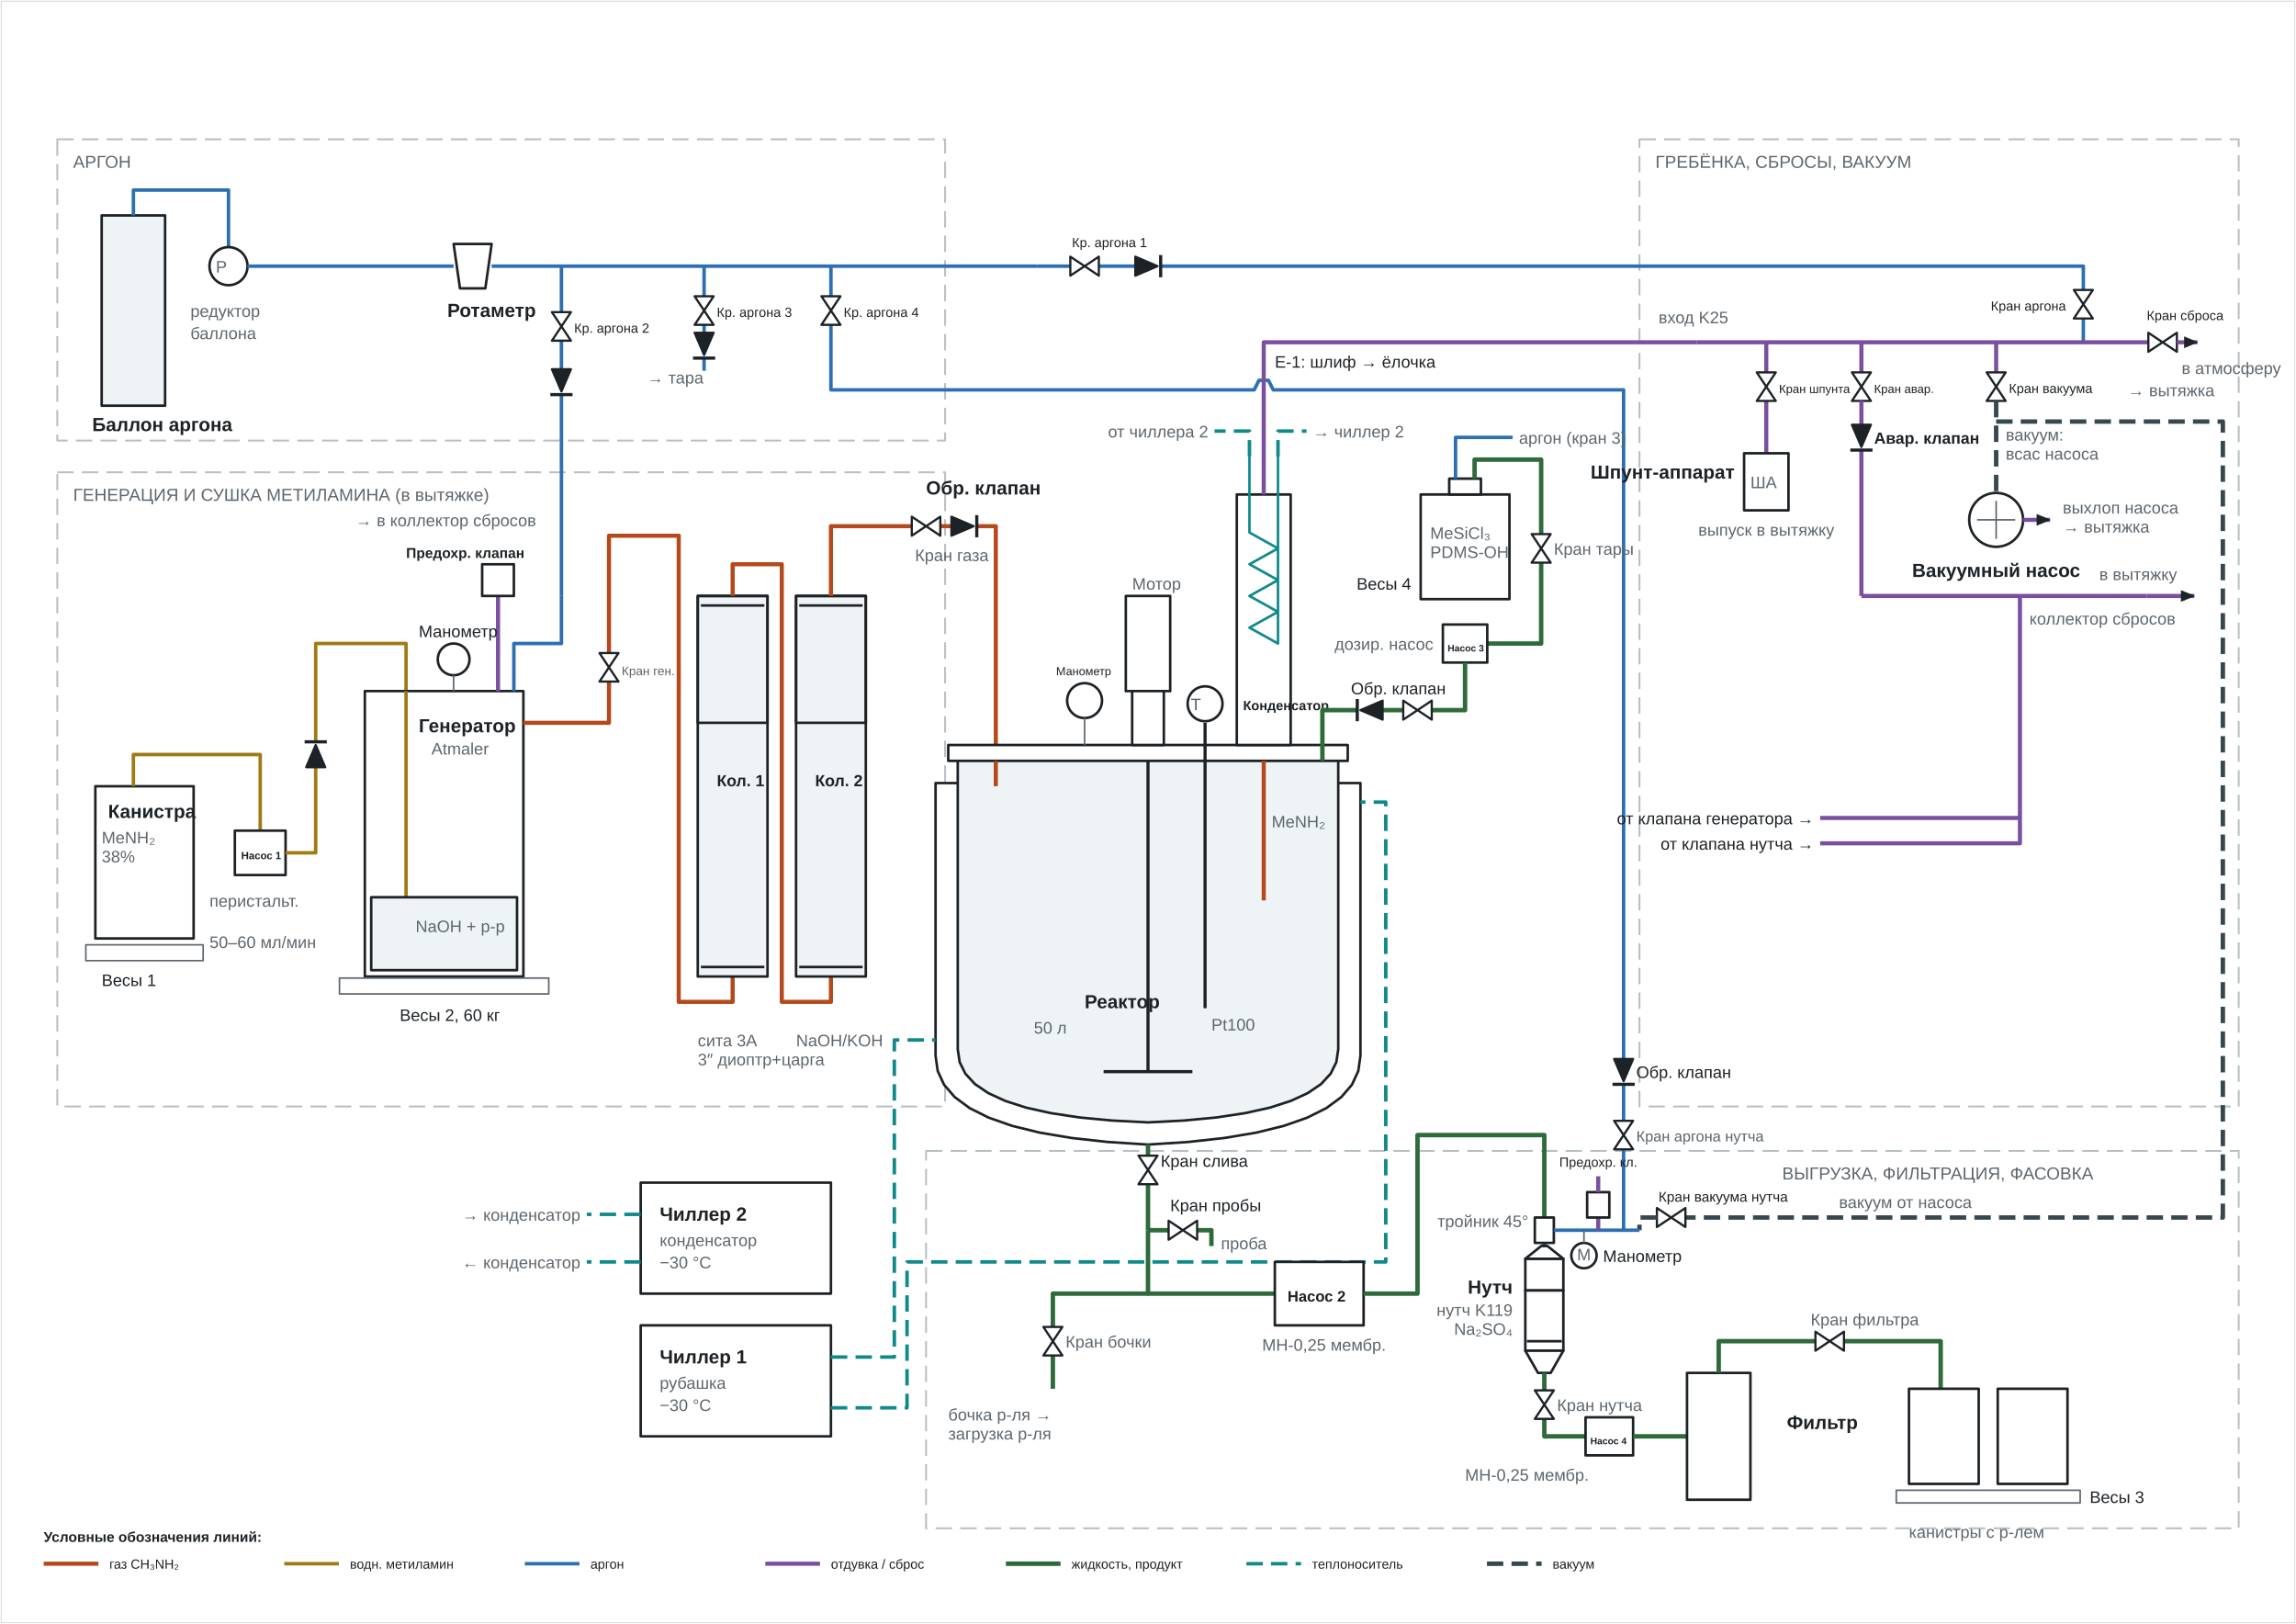
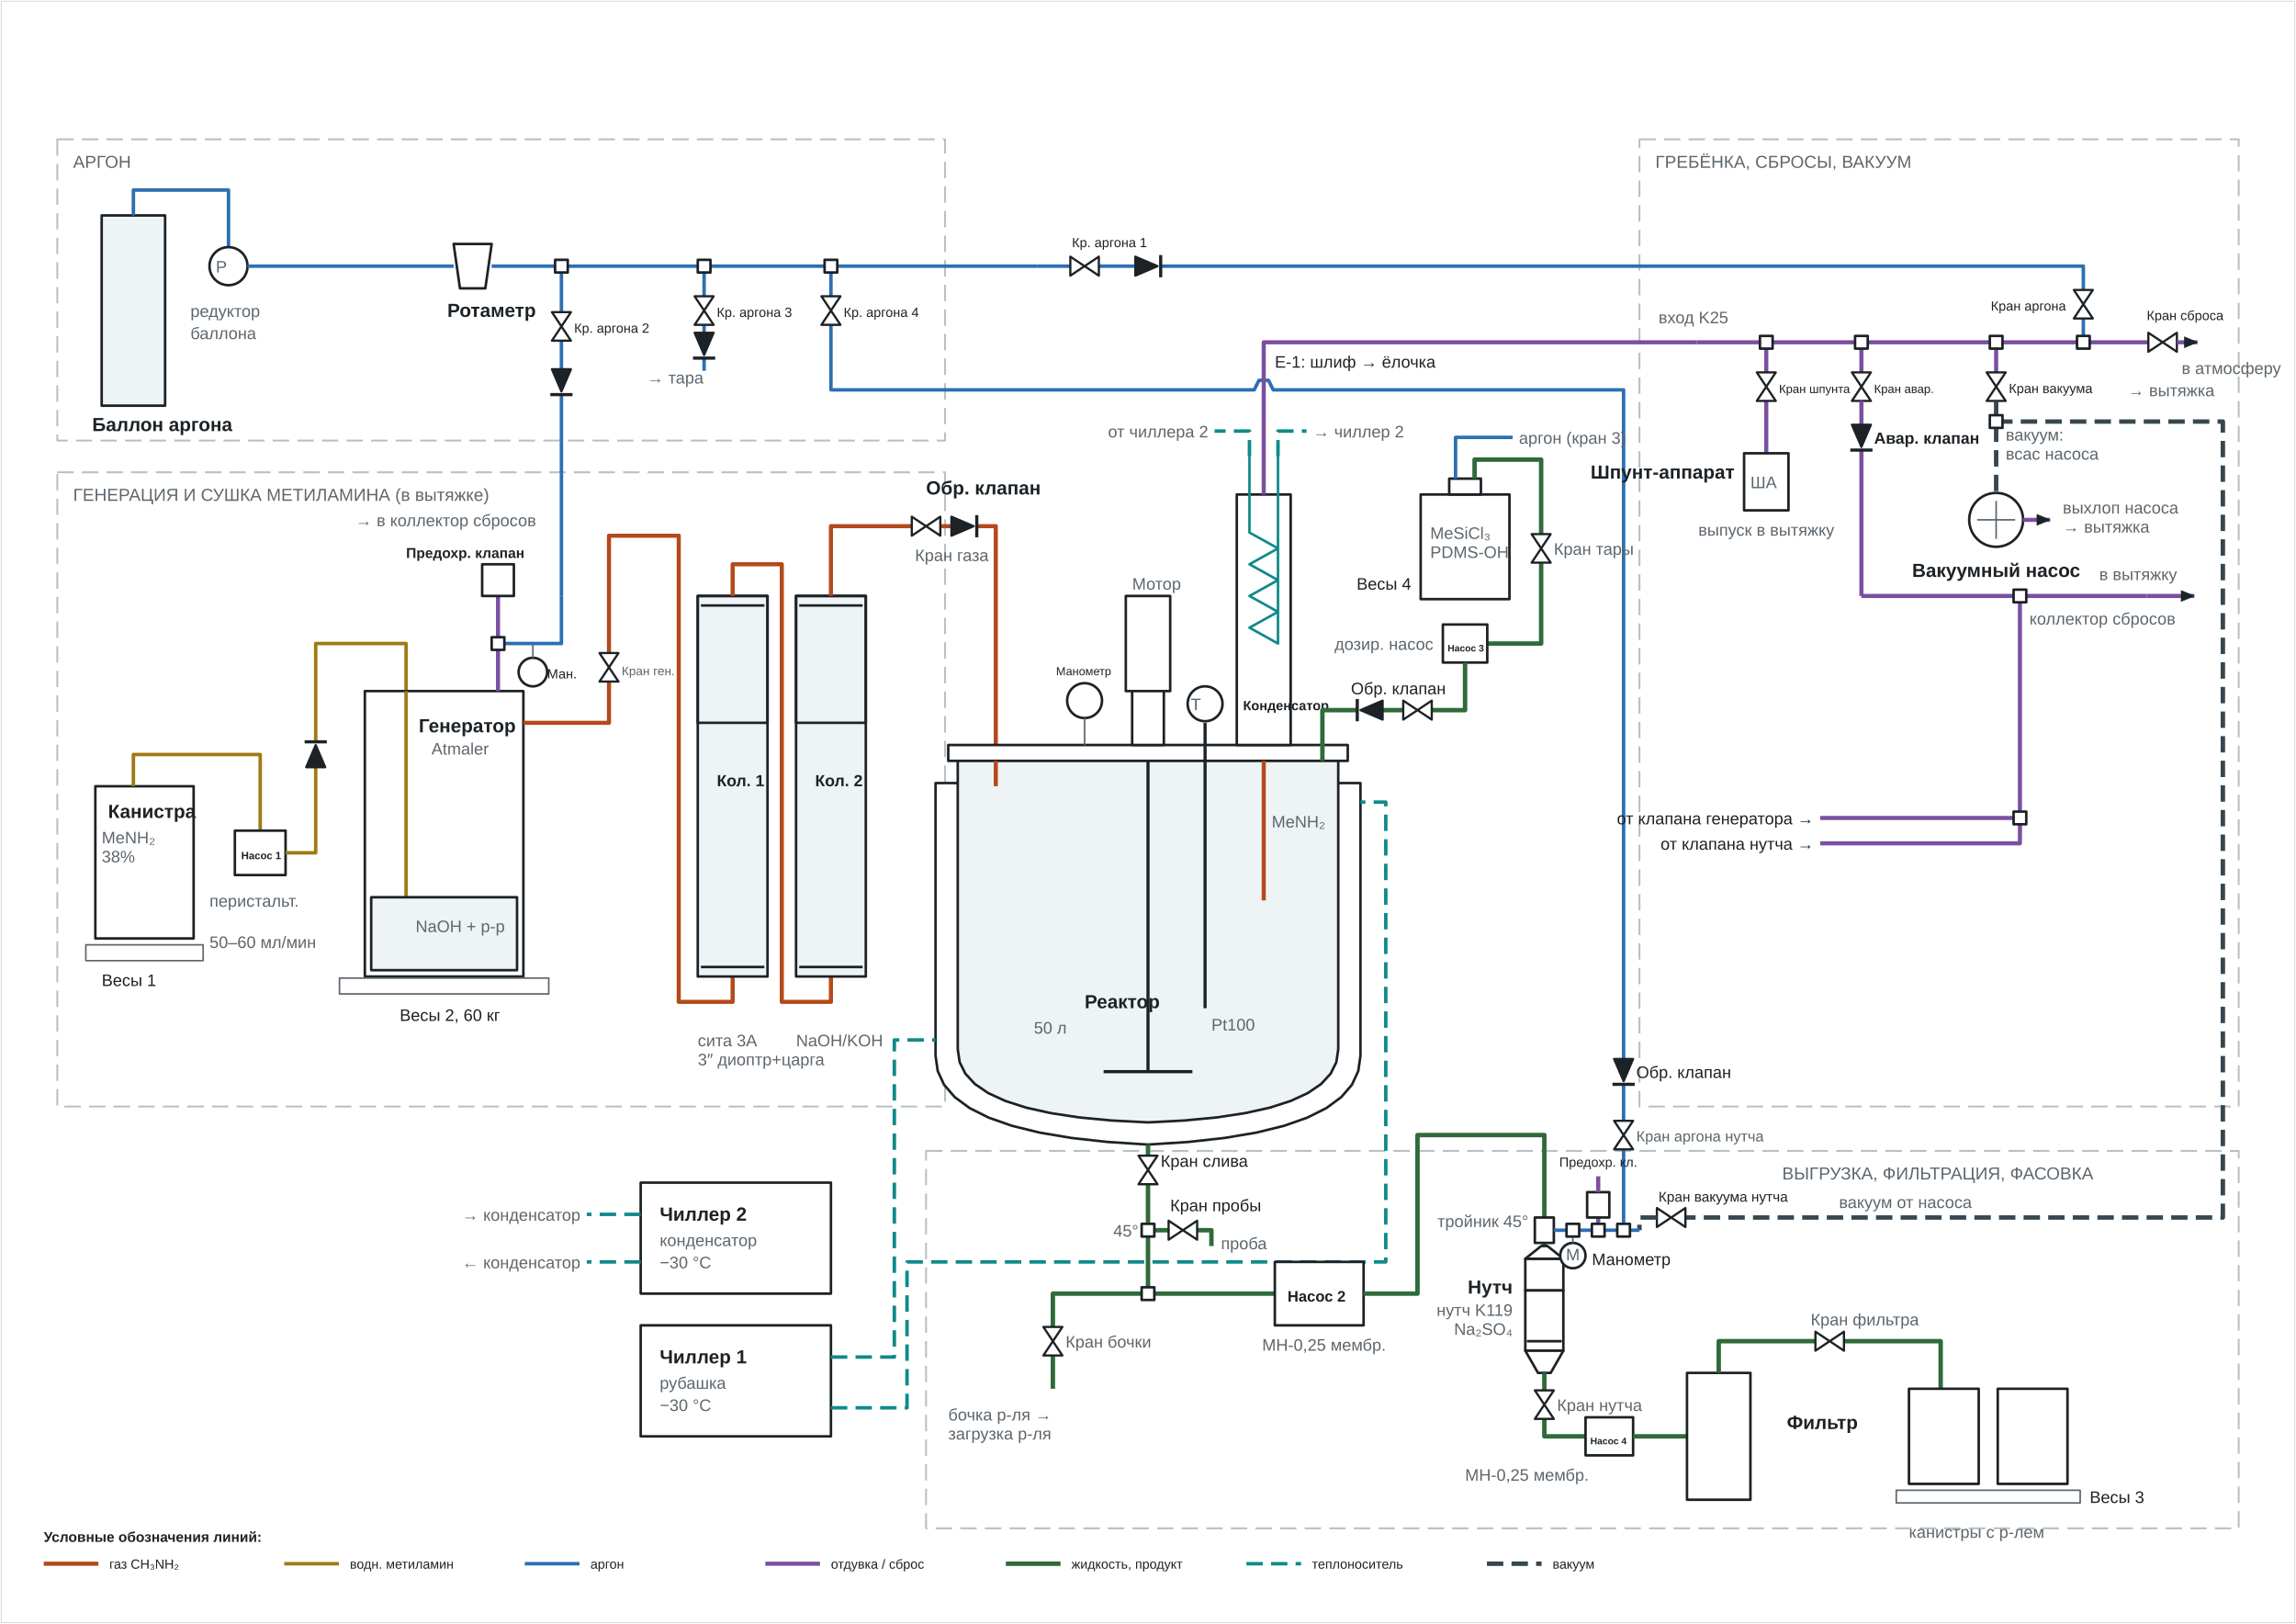
<svg xmlns="http://www.w3.org/2000/svg" viewBox="0 0 420.0 297.0" width="420.0mm" height="297.0mm" font-family="Arial, 'Liberation Sans', sans-serif">
  <rect width="100%" height="100%" fill="#fff" />
  <path d="M0.20,0.20 L419.80,0.20 L419.80,296.80 L0.20,296.80 Z" fill="none" stroke="#bbbbbb" stroke-width="0.1" stroke-linejoin="round" />
  <path d="M10.48,25.48 L172.88,25.48 L172.88,80.58 L10.48,80.58 Z" fill="none" stroke="#b9c0c3" stroke-width="0.348" stroke-dasharray="3 1.5" stroke-linejoin="round" />
  <text x="13.38" y="30.70" font-size="3.19" text-anchor="start" fill="#5d666d">АРГОН</text>
  <path d="M10.48,86.38 L172.88,86.38 L172.88,202.38 L10.48,202.38 Z" fill="none" stroke="#b9c0c3" stroke-width="0.348" stroke-dasharray="3 1.5" stroke-linejoin="round" />
  <text x="13.38" y="91.60" font-size="3.19" text-anchor="start" fill="#5d666d">ГЕНЕРАЦИЯ И СУШКА МЕТИЛАМИНА (в вытяжке)</text>
  <path d="M299.90,25.48 L409.52,25.48 L409.52,202.38 L299.90,202.38 Z" fill="none" stroke="#b9c0c3" stroke-width="0.348" stroke-dasharray="3 1.5" stroke-linejoin="round" />
  <text x="302.80" y="30.70" font-size="3.19" text-anchor="start" fill="#5d666d">ГРЕБЁНКА, СБРОСЫ, ВАКУУМ</text>
  <path d="M169.40,210.50 L409.52,210.50 L409.52,279.52 L169.40,279.52 Z" fill="none" stroke="#b9c0c3" stroke-width="0.348" stroke-dasharray="3 1.5" stroke-linejoin="round" />
  <text x="326.00" y="215.72" font-size="3.19" text-anchor="start" fill="#5d666d">ВЫГРУЗКА, ФИЛЬТРАЦИЯ, ФАСОВКА</text>
  <path d="M18.60,39.40 L30.20,39.40 L30.20,74.20 L18.60,74.20 Z" fill="#eef3f5" stroke="#1d2226" stroke-width="0.464" stroke-linejoin="round" />
  <text x="16.86" y="78.84" font-size="3.48" text-anchor="start" fill="#1d2226" font-weight="bold">Баллон аргона</text>
  <path d="M24.40,39.40 L24.40,34.76 L41.80,34.76 L41.80,45.20" fill="none" stroke="#2d6fb3" stroke-width="0.638" stroke-linejoin="round" />
  <circle cx="41.80" cy="48.68" r="3.48" fill="#ffffff" stroke="#1d2226" stroke-width="0.464" />
  <text x="39.48" y="49.84" font-size="3.045" text-anchor="start" fill="#5d666d">Р</text>
  <text x="34.84" y="57.96" font-size="3.045" text-anchor="start" fill="#5d666d">редуктор</text>
  <text x="34.84" y="62.02" font-size="3.045" text-anchor="start" fill="#5d666d">баллона</text>
  <path d="M45.28,48.68 L82.98,48.68" fill="none" stroke="#2d6fb3" stroke-width="0.638" stroke-linejoin="round" />
  <path d="M82.98,44.62 L89.94,44.62 L88.78,52.74 L84.14,52.74 Z" fill="#ffffff" stroke="#1d2226" stroke-width="0.464" stroke-linejoin="round" />
  <text x="81.82" y="57.96" font-size="3.48" text-anchor="start" fill="#1d2226" font-weight="bold">Ротаметр</text>
  <path d="M89.94,48.68 L169.40,48.68 L189.70,48.68" fill="none" stroke="#2d6fb3" stroke-width="0.638" stroke-linejoin="round" />
  <path d="M102.70,48.68 L102.70,57.09" fill="none" stroke="#2d6fb3" stroke-width="0.638" stroke-linejoin="round" />
  <path d="M102.70,62.31 L102.70,67.53" fill="none" stroke="#2d6fb3" stroke-width="0.638" stroke-linejoin="round" />
  <path d="M102.70,72.17 L102.70,109.00" fill="none" stroke="#2d6fb3" stroke-width="0.638" stroke-linejoin="round" />
  <path d="M100.96,57.09 L104.44,62.31 L100.96,62.31 L104.44,57.09 Z" fill="#ffffff" stroke="#1d2226" stroke-width="0.406" stroke-linejoin="round" />
  <text x="105.02" y="60.86" font-size="2.436" text-anchor="start" fill="#1d2226">Кр. аргона 2</text>
  <path d="M100.96,67.53 L102.70,71.59 L104.44,67.53 Z" fill="#1d2226" stroke="#1d2226" stroke-width="0.406" stroke-linejoin="round" />
  <path d="M100.67,72.17 L104.73,72.17" fill="none" stroke="#1d2226" stroke-width="0.58" stroke-linejoin="round" />
  <path d="M128.80,48.68 L128.80,54.19" fill="none" stroke="#2d6fb3" stroke-width="0.638" stroke-linejoin="round" />
  <path d="M128.80,59.41 L128.80,60.86" fill="none" stroke="#2d6fb3" stroke-width="0.638" stroke-linejoin="round" />
  <path d="M128.80,65.50 L128.80,67.82" fill="none" stroke="#2d6fb3" stroke-width="0.638" stroke-linejoin="round" />
  <path d="M127.06,54.19 L130.54,59.41 L127.06,59.41 L130.54,54.19 Z" fill="#ffffff" stroke="#1d2226" stroke-width="0.406" stroke-linejoin="round" />
  <path d="M127.06,60.86 L128.80,64.92 L130.54,60.86 Z" fill="#1d2226" stroke="#1d2226" stroke-width="0.406" stroke-linejoin="round" />
  <path d="M126.77,65.50 L130.83,65.50" fill="none" stroke="#1d2226" stroke-width="0.58" stroke-linejoin="round" />
  <text x="131.12" y="57.96" font-size="2.436" text-anchor="start" fill="#1d2226">Кр. аргона 3</text>
  <text x="118.36" y="70.14" font-size="3.045" text-anchor="start" fill="#5d666d">→ тара</text>
  <path d="M152.00,48.68 L152.00,54.19" fill="none" stroke="#2d6fb3" stroke-width="0.638" stroke-linejoin="round" />
  <path d="M152.00,59.41 L152.00,71.30 L229.43,71.30 L230.30,69.56 L232.04,69.56 L232.91,71.30 L297.00,71.30 L297.00,193.68" fill="none" stroke="#2d6fb3" stroke-width="0.638" stroke-linejoin="round" />
  <path d="M297.00,198.32 L297.00,204.99" fill="none" stroke="#2d6fb3" stroke-width="0.638" stroke-linejoin="round" />
  <path d="M297.00,210.21 L297.00,225.00" fill="none" stroke="#2d6fb3" stroke-width="0.638" stroke-linejoin="round" />
  <path d="M150.26,54.19 L153.74,59.41 L150.26,59.41 L153.74,54.19 Z" fill="#ffffff" stroke="#1d2226" stroke-width="0.406" stroke-linejoin="round" />
  <text x="154.32" y="57.96" font-size="2.436" text-anchor="start" fill="#1d2226">Кр. аргона 4</text>
  <path d="M295.26,193.68 L297.00,197.74 L298.74,193.68 Z" fill="#1d2226" stroke="#1d2226" stroke-width="0.406" stroke-linejoin="round" />
  <path d="M294.97,198.32 L299.03,198.32" fill="none" stroke="#1d2226" stroke-width="0.58" stroke-linejoin="round" />
  <text x="299.32" y="197.16" font-size="3.045" text-anchor="start" fill="#1d2226">Обр. клапан</text>
  <path d="M295.26,204.99 L298.74,210.21 L295.26,210.21 L298.74,204.99 Z" fill="#ffffff" stroke="#1d2226" stroke-width="0.406" stroke-linejoin="round" />
  <text x="299.32" y="208.76" font-size="2.74" text-anchor="start" fill="#5d666d">Кран аргона нутча</text>
  <path d="M189.70,48.68 L195.79,48.68" fill="none" stroke="#2d6fb3" stroke-width="0.638" stroke-linejoin="round" />
  <path d="M201.01,48.68 L207.68,48.68" fill="none" stroke="#2d6fb3" stroke-width="0.638" stroke-linejoin="round" />
  <path d="M212.32,48.68 L381.10,48.68 L381.10,53.03" fill="none" stroke="#2d6fb3" stroke-width="0.638" stroke-linejoin="round" />
  <path d="M381.10,58.25 L381.10,62.60" fill="none" stroke="#2d6fb3" stroke-width="0.638" stroke-linejoin="round" />
  <path d="M195.79,46.94 L201.01,50.42 L201.01,46.94 L195.79,50.42 Z" fill="#ffffff" stroke="#1d2226" stroke-width="0.406" stroke-linejoin="round" />
  <text x="196.08" y="45.20" font-size="2.436" text-anchor="start" fill="#1d2226">Кр. аргона 1</text>
  <path d="M207.68,46.94 L211.74,48.68 L207.68,50.42 Z" fill="#1d2226" stroke="#1d2226" stroke-width="0.406" stroke-linejoin="round" />
  <path d="M212.32,46.65 L212.32,50.71" fill="none" stroke="#1d2226" stroke-width="0.58" stroke-linejoin="round" />
  <path d="M17.44,143.80 L35.42,143.80 L35.42,171.64 L17.44,171.64 Z" fill="#ffffff" stroke="#1d2226" stroke-width="0.464" stroke-linejoin="round" />
  <text x="19.76" y="149.60" font-size="3.48" text-anchor="start" fill="#1d2226" font-weight="bold">Канистра</text>
  <text x="18.60" y="154.24" font-size="3.045" text-anchor="start" fill="#5d666d">MeNH₂</text>
  <text x="18.60" y="157.72" font-size="3.045" text-anchor="start" fill="#5d666d">38%</text>
  <path d="M15.70,172.80 L37.16,172.80 L37.16,175.70 L15.70,175.70 Z" fill="none" stroke="#5d666d" stroke-width="0.29" stroke-linejoin="round" />
  <text x="18.60" y="180.34" font-size="3.045" text-anchor="start" fill="#1d2226">Весы 1</text>
  <path d="M24.40,143.80 L24.40,138.00 L47.60,138.00 L47.60,151.92" fill="none" stroke="#a07a12" stroke-width="0.638" stroke-linejoin="round" />
  <path d="M42.96,151.92 L52.24,151.92 L52.24,160.04 L42.96,160.04 Z" fill="#ffffff" stroke="#1d2226" stroke-width="0.464" stroke-linejoin="round" />
  <text x="44.12" y="157.14" font-size="1.914" text-anchor="start" fill="#1d2226" font-weight="bold">Насос 1</text>
  <text x="38.32" y="165.84" font-size="3.045" text-anchor="start" fill="#5d666d">перистальт.</text>
  <text x="38.32" y="173.38" font-size="3.045" text-anchor="start" fill="#5d666d">50–60 мл/мин</text>
  <path d="M52.24,155.98 L57.75,155.98 L57.75,140.32" fill="none" stroke="#a07a12" stroke-width="0.638" stroke-linejoin="round" />
  <path d="M57.75,135.68 L57.75,117.70 L74.28,117.70 L74.28,126.40" fill="none" stroke="#a07a12" stroke-width="0.638" stroke-linejoin="round" />
  <path d="M56.01,140.32 L57.75,136.26 L59.49,140.32 Z" fill="#1d2226" stroke="#1d2226" stroke-width="0.406" stroke-linejoin="round" />
  <path d="M55.72,135.68 L59.78,135.68" fill="none" stroke="#1d2226" stroke-width="0.58" stroke-linejoin="round" />
  <path d="M66.74,126.40 L95.74,126.40 L95.74,178.60 L66.74,178.60 Z" fill="#ffffff" stroke="#1d2226" stroke-width="0.464" stroke-linejoin="round" />
  <path d="M74.28,126.40 L74.28,172.80" fill="none" stroke="#a07a12" stroke-width="0.638" stroke-linejoin="round" />
  <path d="M67.90,164.10 L94.58,164.10 L94.58,177.44 L67.90,177.44 Z" fill="#eef3f5" stroke="#1d2226" stroke-width="0.464" stroke-linejoin="round" />
  <text x="76.02" y="170.48" font-size="3.045" text-anchor="start" fill="#5d666d">NaOH + р-р</text>
  <text x="76.60" y="133.94" font-size="3.48" text-anchor="start" fill="#1d2226" font-weight="bold">Генератор</text>
  <text x="78.92" y="138.00" font-size="3.045" text-anchor="start" fill="#5d666d">Atmaler</text>
  <path d="M62.10,178.89 L100.38,178.89 L100.38,181.79 L62.10,181.79 Z" fill="none" stroke="#5d666d" stroke-width="0.29" stroke-linejoin="round" />
  <text x="73.12" y="186.72" font-size="3.045" text-anchor="start" fill="#1d2226">Весы 2, 60 кг</text>
  <path d="M91.10,126.40 L91.10,117.70 L91.10,109.00" fill="none" stroke="#7a4fa0" stroke-width="0.754" stroke-linejoin="round" />
  <path d="M88.20,103.20 L94.00,103.20 L94.00,109.00 L88.20,109.00 Z" fill="#ffffff" stroke="#1d2226" stroke-width="0.464" stroke-linejoin="round" />
  <text x="74.28" y="102.04" font-size="2.61" text-anchor="start" fill="#1d2226" font-weight="bold">Предохр. клапан</text>
  <text x="65.00" y="96.24" font-size="3.045" text-anchor="start" fill="#5d666d">→ в коллектор сбросов</text>
-   <circle cx="82.98" cy="120.60" r="2.90" fill="#ffffff" stroke="#1d2226" stroke-width="0.464" />
-   <path d="M82.98,123.50 L82.98,126.40" fill="none" stroke="#5d666d" stroke-width="0.29" stroke-linejoin="round" />
-   <text x="76.60" y="116.54" font-size="3.045" text-anchor="start" fill="#1d2226">Манометр</text>
-   <path d="M102.70,109.00 L102.70,117.70 L94.00,117.70 L94.00,126.40" fill="none" stroke="#2d6fb3" stroke-width="0.638" stroke-linejoin="round" />
+   <circle cx="97.48" cy="122.92" r="2.61" fill="#ffffff" stroke="#1d2226" stroke-width="0.464" />
+   <path d="M97.48,117.70 L97.48,120.31" fill="none" stroke="#5d666d" stroke-width="0.29" stroke-linejoin="round" />
+   <text x="100.09" y="124.08" font-size="2.436" text-anchor="start" fill="#1d2226">Ман.</text>
+   <path d="M102.70,109.00 L102.70,117.70 L91.10,117.70" fill="none" stroke="#2d6fb3" stroke-width="0.638" stroke-linejoin="round" />
  <path d="M95.74,132.20 L111.40,132.20 L111.40,124.66" fill="none" stroke="#b4491b" stroke-width="0.754" stroke-linejoin="round" />
  <path d="M111.40,119.44 L111.40,97.98 L124.16,97.98 L124.16,183.24 L134.02,183.24 L134.02,178.60" fill="none" stroke="#b4491b" stroke-width="0.754" stroke-linejoin="round" />
  <path d="M109.66,119.44 L113.14,124.66 L109.66,124.66 L113.14,119.44 Z" fill="#ffffff" stroke="#1d2226" stroke-width="0.406" stroke-linejoin="round" />
  <text x="113.72" y="123.50" font-size="2.284" text-anchor="start" fill="#5d666d">Кран ген.</text>
  <path d="M127.64,109.00 L140.40,109.00 L140.40,178.60 L127.64,178.60 Z" fill="#eef3f5" stroke="#1d2226" stroke-width="0.464" stroke-linejoin="round" />
  <path d="M127.64,109.00 L140.40,109.00 L140.40,132.20 L127.64,132.20 Z" fill="none" stroke="#1d2226" stroke-width="0.464" stroke-linejoin="round" />
  <path d="M128.22,110.74 L139.82,110.74" fill="none" stroke="#1d2226" stroke-width="0.464" stroke-linejoin="round" />
  <path d="M128.22,176.86 L139.82,176.86" fill="none" stroke="#1d2226" stroke-width="0.464" stroke-linejoin="round" />
  <text x="131.12" y="143.80" font-size="2.958" text-anchor="start" fill="#1d2226" font-weight="bold">Кол. 1</text>
  <text x="127.64" y="191.36" font-size="3.045" text-anchor="start" fill="#5d666d">сита 3А</text>
  <text x="127.64" y="194.84" font-size="3.045" text-anchor="start" fill="#5d666d">3″ диоптр+царга</text>
  <path d="M134.02,109.00 L134.02,103.20 L143.01,103.20 L143.01,183.24 L152.00,183.24 L152.00,178.60" fill="none" stroke="#b4491b" stroke-width="0.754" stroke-linejoin="round" />
  <path d="M145.62,109.00 L158.38,109.00 L158.38,178.60 L145.62,178.60 Z" fill="#eef3f5" stroke="#1d2226" stroke-width="0.464" stroke-linejoin="round" />
  <path d="M145.62,109.00 L158.38,109.00 L158.38,132.20 L145.62,132.20 Z" fill="none" stroke="#1d2226" stroke-width="0.464" stroke-linejoin="round" />
  <path d="M146.20,110.74 L157.80,110.74" fill="none" stroke="#1d2226" stroke-width="0.464" stroke-linejoin="round" />
  <path d="M146.20,176.86 L157.80,176.86" fill="none" stroke="#1d2226" stroke-width="0.464" stroke-linejoin="round" />
  <text x="149.10" y="143.80" font-size="2.958" text-anchor="start" fill="#1d2226" font-weight="bold">Кол. 2</text>
  <text x="145.62" y="191.36" font-size="3.045" text-anchor="start" fill="#5d666d">NaOH/KOH</text>
  <path d="M152.00,109.00 L152.00,96.24 L166.79,96.24" fill="none" stroke="#b4491b" stroke-width="0.754" stroke-linejoin="round" />
  <path d="M172.01,96.24 L174.04,96.24" fill="none" stroke="#b4491b" stroke-width="0.754" stroke-linejoin="round" />
  <path d="M178.68,96.24 L182.16,96.24 L182.16,136.26" fill="none" stroke="#b4491b" stroke-width="0.754" stroke-linejoin="round" />
  <path d="M166.79,94.50 L172.01,97.98 L172.01,94.50 L166.79,97.98 Z" fill="#ffffff" stroke="#1d2226" stroke-width="0.406" stroke-linejoin="round" />
  <text x="167.37" y="102.62" font-size="3.045" text-anchor="start" fill="#5d666d">Кран газа</text>
  <path d="M174.04,94.50 L178.10,96.24 L174.04,97.98 Z" fill="#1d2226" stroke="#1d2226" stroke-width="0.406" stroke-linejoin="round" />
  <path d="M178.68,94.21 L178.68,98.27" fill="none" stroke="#1d2226" stroke-width="0.58" stroke-linejoin="round" />
  <text x="169.40" y="90.44" font-size="3.48" text-anchor="start" fill="#1d2226" font-weight="bold">Обр. клапан</text>
  <path d="M171.14,143.22 L171.14,193.10 L171.53,195.87 L172.69,198.39 L174.64,200.65 L177.36,202.66 L180.85,204.41 L185.13,205.91 L190.18,207.15 L196.01,208.13 L202.62,208.86 L210.00,209.34 L217.38,208.86 L223.99,208.13 L229.82,207.15 L234.87,205.91 L239.14,204.41 L242.64,202.66 L245.36,200.65 L247.31,198.39 L248.47,195.87 L248.86,193.10 L248.86,143.22 Z" fill="#ffffff" stroke="#1d2226" stroke-width="0.464" stroke-linejoin="round" />
  <path d="M175.20,138.00 L175.20,191.94 L175.55,194.27 L176.59,196.37 L178.33,198.26 L180.77,199.92 L183.90,201.36 L187.73,202.59 L192.25,203.59 L197.47,204.38 L203.39,204.94 L210.00,205.28 L216.61,204.94 L222.53,204.38 L227.75,203.59 L232.27,202.59 L236.10,201.36 L239.23,199.92 L241.67,198.26 L243.41,196.37 L244.45,194.27 L244.80,191.94 L244.80,138.00 Z" fill="#eef3f5" stroke="#1d2226" stroke-width="0.464" stroke-linejoin="round" />
  <path d="M173.46,136.26 L246.54,136.26 L246.54,139.16 L173.46,139.16 Z" fill="#ffffff" stroke="#1d2226" stroke-width="0.464" stroke-linejoin="round" />
  <text x="198.40" y="184.40" font-size="3.48" text-anchor="start" fill="#1d2226" font-weight="bold">Реактор</text>
  <text x="189.12" y="189.04" font-size="3.045" text-anchor="start" fill="#5d666d">50 л</text>
  <path d="M182.16,139.16 L182.16,143.80" fill="none" stroke="#b4491b" stroke-width="0.754" stroke-linejoin="round" />
  <path d="M231.17,139.16 L231.17,164.68" fill="none" stroke="#b4491b" stroke-width="0.754" stroke-linejoin="round" />
  <text x="232.62" y="151.34" font-size="3.045" text-anchor="start" fill="#5d666d">MeNH₂</text>
  <circle cx="198.40" cy="128.14" r="3.19" fill="#ffffff" stroke="#1d2226" stroke-width="0.464" />
  <path d="M198.40,131.33 L198.40,136.26" fill="none" stroke="#5d666d" stroke-width="0.29" stroke-linejoin="round" />
  <text x="193.18" y="123.50" font-size="2.131" text-anchor="start" fill="#1d2226">Манометр</text>
  <path d="M205.94,109.00 L214.06,109.00 L214.06,126.40 L205.94,126.40 Z" fill="#ffffff" stroke="#1d2226" stroke-width="0.464" stroke-linejoin="round" />
  <text x="207.10" y="107.84" font-size="3.045" text-anchor="start" fill="#5d666d">Мотор</text>
  <path d="M207.10,126.40 L212.90,126.40 L212.90,136.26 L207.10,136.26 Z" fill="#ffffff" stroke="#1d2226" stroke-width="0.464" stroke-linejoin="round" />
  <path d="M210.00,139.16 L210.00,196.00" fill="none" stroke="#1d2226" stroke-width="0.58" stroke-linejoin="round" />
  <path d="M201.88,196.00 L218.12,196.00" fill="none" stroke="#1d2226" stroke-width="0.58" stroke-linejoin="round" />
  <path d="M220.44,132.20 L220.44,184.40" fill="none" stroke="#1d2226" stroke-width="0.58" stroke-linejoin="round" />
  <circle cx="220.44" cy="128.72" r="3.19" fill="#ffffff" stroke="#1d2226" stroke-width="0.464" />
  <text x="217.83" y="129.88" font-size="3.045" text-anchor="start" fill="#5d666d">Т</text>
  <text x="221.60" y="188.46" font-size="3.045" text-anchor="start" fill="#5d666d">Pt100</text>
  <path d="M226.24,90.44 L236.10,90.44 L236.10,136.26 L226.24,136.26 Z" fill="#ffffff" stroke="#1d2226" stroke-width="0.464" stroke-linejoin="round" />
  <path d="M228.56,83.48 L228.56,97.40 L233.78,100.30 L228.56,103.20 L233.78,106.10 L228.56,109.00 L233.78,111.90 L228.56,114.80 L233.78,117.70 L233.78,83.48" fill="none" stroke="#0f8a8a" stroke-width="0.464" stroke-linejoin="round" />
  <path d="M228.56,83.48 L228.56,78.84 L222.18,78.84" fill="none" stroke="#0f8a8a" stroke-width="0.638" stroke-dasharray="3 1.5" stroke-linejoin="round" />
  <path d="M233.78,83.48 L233.78,78.84 L239.00,78.84" fill="none" stroke="#0f8a8a" stroke-width="0.638" stroke-dasharray="3 1.5" stroke-linejoin="round" />
  <text x="240.16" y="80.00" font-size="3.045" text-anchor="start" fill="#5d666d">→ чиллер 2</text>
  <text x="221.02" y="80.00" font-size="3.045" text-anchor="end" fill="#5d666d">от чиллера 2</text>
  <text x="227.40" y="129.88" font-size="2.436" text-anchor="start" fill="#1d2226" font-weight="bold">Конденсатор</text>
  <path d="M259.88,90.44 L276.12,90.44 L276.12,109.58 L259.88,109.58 Z" fill="#ffffff" stroke="#1d2226" stroke-width="0.464" stroke-linejoin="round" />
  <path d="M265.10,87.54 L270.90,87.54 L270.90,90.44 L265.10,90.44 Z" fill="#ffffff" stroke="#1d2226" stroke-width="0.464" stroke-linejoin="round" />
  <text x="261.62" y="98.56" font-size="3.045" text-anchor="start" fill="#5d666d">MeSiCl₃</text>
  <text x="261.62" y="102.04" font-size="3.045" text-anchor="start" fill="#5d666d">PDMS-OH</text>
  <text x="258.14" y="107.84" font-size="3.045" text-anchor="end" fill="#1d2226">Весы 4</text>
  <path d="M266.26,87.54 L266.26,80.00 L276.70,80.00" fill="none" stroke="#2d6fb3" stroke-width="0.638" stroke-linejoin="round" />
  <text x="277.86" y="81.16" font-size="3.045" text-anchor="start" fill="#5d666d">аргон (кран 3)</text>
  <path d="M269.74,87.54 L269.74,84.06 L281.92,84.06 L281.92,97.69" fill="none" stroke="#2f6b3a" stroke-width="0.812" stroke-linejoin="round" />
  <path d="M281.92,102.91 L281.92,117.70 L272.06,117.70" fill="none" stroke="#2f6b3a" stroke-width="0.812" stroke-linejoin="round" />
  <path d="M280.18,97.69 L283.66,102.91 L280.18,102.91 L283.66,97.69 Z" fill="#ffffff" stroke="#1d2226" stroke-width="0.406" stroke-linejoin="round" />
  <text x="284.24" y="101.46" font-size="3.045" text-anchor="start" fill="#5d666d">Кран тары</text>
  <path d="M263.94,114.22 L272.06,114.22 L272.06,121.18 L263.94,121.18 Z" fill="#ffffff" stroke="#1d2226" stroke-width="0.464" stroke-linejoin="round" />
  <text x="264.81" y="119.15" font-size="1.74" text-anchor="start" fill="#1d2226" font-weight="bold">Насос 3</text>
  <text x="262.20" y="118.86" font-size="3.045" text-anchor="end" fill="#5d666d">дозир. насос</text>
  <path d="M268.00,121.18 L268.00,129.88 L261.91,129.88" fill="none" stroke="#2f6b3a" stroke-width="0.812" stroke-linejoin="round" />
  <path d="M256.69,129.88 L252.92,129.88" fill="none" stroke="#2f6b3a" stroke-width="0.812" stroke-linejoin="round" />
  <path d="M248.28,129.88 L241.90,129.88 L241.90,139.16" fill="none" stroke="#2f6b3a" stroke-width="0.812" stroke-linejoin="round" />
  <path d="M256.69,128.14 L261.91,131.62 L261.91,128.14 L256.69,131.62 Z" fill="#ffffff" stroke="#1d2226" stroke-width="0.406" stroke-linejoin="round" />
  <path d="M252.92,128.14 L248.86,129.88 L252.92,131.62 Z" fill="#1d2226" stroke="#1d2226" stroke-width="0.406" stroke-linejoin="round" />
  <path d="M248.28,127.85 L248.28,131.91" fill="none" stroke="#1d2226" stroke-width="0.58" stroke-linejoin="round" />
  <text x="247.12" y="126.98" font-size="3.045" text-anchor="start" fill="#1d2226">Обр. клапан</text>
  <path d="M231.17,90.44 L231.17,62.60 L310.34,62.60" fill="none" stroke="#7a4fa0" stroke-width="0.754" stroke-linejoin="round" />
  <text x="233.20" y="67.24" font-size="3.045" text-anchor="start" fill="#1d2226">E-1: шлиф → ёлочка</text>
  <path d="M117.20,242.40 L152.00,242.40 L152.00,262.70 L117.20,262.70 Z" fill="#ffffff" stroke="#1d2226" stroke-width="0.464" stroke-linejoin="round" />
  <text x="120.68" y="249.36" font-size="3.48" text-anchor="start" fill="#1d2226" font-weight="bold">Чиллер 1</text>
  <text x="120.68" y="254.00" font-size="3.045" text-anchor="start" fill="#5d666d">рубашка</text>
  <text x="120.68" y="258.06" font-size="3.045" text-anchor="start" fill="#5d666d">−30 °C</text>
  <path d="M117.20,216.30 L152.00,216.30 L152.00,236.60 L117.20,236.60 Z" fill="#ffffff" stroke="#1d2226" stroke-width="0.464" stroke-linejoin="round" />
  <text x="120.68" y="223.26" font-size="3.48" text-anchor="start" fill="#1d2226" font-weight="bold">Чиллер 2</text>
  <text x="120.68" y="227.90" font-size="3.045" text-anchor="start" fill="#5d666d">конденсатор</text>
  <text x="120.68" y="231.96" font-size="3.045" text-anchor="start" fill="#5d666d">−30 °C</text>
  <path d="M117.20,222.10 L107.34,222.10" fill="none" stroke="#0f8a8a" stroke-width="0.638" stroke-dasharray="3 1.5" stroke-linejoin="round" />
  <text x="106.18" y="223.26" font-size="3.045" text-anchor="end" fill="#5d666d">→ конденсатор</text>
  <path d="M117.20,230.80 L107.34,230.80" fill="none" stroke="#0f8a8a" stroke-width="0.638" stroke-dasharray="3 1.5" stroke-linejoin="round" />
  <text x="106.18" y="231.96" font-size="3.045" text-anchor="end" fill="#5d666d">← конденсатор</text>
  <path d="M152.00,248.20 L163.60,248.20 L163.60,190.20 L171.14,190.20" fill="none" stroke="#0f8a8a" stroke-width="0.638" stroke-dasharray="3 1.5" stroke-linejoin="round" />
  <path d="M152.00,257.48 L165.92,257.48 L165.92,230.80 L253.50,230.80 L253.50,146.70 L248.86,146.70" fill="none" stroke="#0f8a8a" stroke-width="0.638" stroke-dasharray="3 1.5" stroke-linejoin="round" />
  <path d="M310.34,62.60 L392.99,62.60" fill="none" stroke="#7a4fa0" stroke-width="0.754" stroke-linejoin="round" />
  <text x="303.38" y="59.12" font-size="3.045" text-anchor="start" fill="#5d666d">вход K25</text>
  <path d="M323.10,62.60 L323.10,68.11" fill="none" stroke="#7a4fa0" stroke-width="0.754" stroke-linejoin="round" />
  <path d="M323.10,73.33 L323.10,82.90" fill="none" stroke="#7a4fa0" stroke-width="0.754" stroke-linejoin="round" />
  <path d="M321.36,68.11 L324.84,73.33 L321.36,73.33 L324.84,68.11 Z" fill="#ffffff" stroke="#1d2226" stroke-width="0.406" stroke-linejoin="round" />
  <text x="325.42" y="71.88" font-size="2.192" text-anchor="start" fill="#1d2226">Кран шпунта</text>
  <path d="M319.04,82.90 L327.16,82.90 L327.16,93.34 L319.04,93.34 Z" fill="#ffffff" stroke="#1d2226" stroke-width="0.464" stroke-linejoin="round" />
  <text x="320.20" y="89.28" font-size="3.045" text-anchor="start" fill="#5d666d">ША</text>
  <text x="317.30" y="87.54" font-size="3.48" text-anchor="end" fill="#1d2226" font-weight="bold">Шпунт-аппарат</text>
  <text x="323.10" y="97.98" font-size="3.045" text-anchor="middle" fill="#5d666d">выпуск в вытяжку</text>
  <path d="M340.50,62.60 L340.50,68.11" fill="none" stroke="#7a4fa0" stroke-width="0.754" stroke-linejoin="round" />
  <path d="M338.76,68.11 L342.24,73.33 L338.76,73.33 L342.24,68.11 Z" fill="#ffffff" stroke="#1d2226" stroke-width="0.406" stroke-linejoin="round" />
  <text x="342.82" y="71.88" font-size="2.192" text-anchor="start" fill="#1d2226">Кран авар.</text>
  <path d="M340.50,73.33 L340.50,77.68" fill="none" stroke="#7a4fa0" stroke-width="0.754" stroke-linejoin="round" />
  <path d="M340.50,82.32 L340.50,109.00" fill="none" stroke="#7a4fa0" stroke-width="0.754" stroke-linejoin="round" />
  <path d="M338.76,77.68 L340.50,81.74 L342.24,77.68 Z" fill="#1d2226" stroke="#1d2226" stroke-width="0.406" stroke-linejoin="round" />
  <path d="M338.47,82.32 L342.53,82.32" fill="none" stroke="#1d2226" stroke-width="0.58" stroke-linejoin="round" />
  <text x="342.82" y="81.16" font-size="2.958" text-anchor="start" fill="#1d2226" font-weight="bold">Авар. клапан</text>
  <path d="M365.15,62.60 L365.15,68.11" fill="none" stroke="#7a4fa0" stroke-width="0.754" stroke-linejoin="round" />
  <path d="M363.41,68.11 L366.89,73.33 L363.41,73.33 L366.89,68.11 Z" fill="#ffffff" stroke="#1d2226" stroke-width="0.406" stroke-linejoin="round" />
  <text x="367.47" y="71.88" font-size="2.436" text-anchor="start" fill="#1d2226">Кран вакуума</text>
  <path d="M365.15,73.33 L365.15,90.15" fill="none" stroke="#37474f" stroke-width="0.812" stroke-dasharray="3 1.5" stroke-linejoin="round" />
  <path d="M365.15,77.10 L406.62,77.10 L406.62,222.68 L308.31,222.68" fill="none" stroke="#37474f" stroke-width="0.812" stroke-dasharray="3 1.5" stroke-linejoin="round" />
  <path d="M303.09,220.94 L308.31,224.42 L308.31,220.94 L303.09,224.42 Z" fill="#ffffff" stroke="#1d2226" stroke-width="0.406" stroke-linejoin="round" />
  <path d="M303.09,222.68 L299.90,222.68 L299.90,225.00" fill="none" stroke="#37474f" stroke-width="0.812" stroke-dasharray="3 1.5" stroke-linejoin="round" />
  <text x="303.38" y="219.78" font-size="2.588" text-anchor="start" fill="#1d2226">Кран вакуума нутча</text>
  <text x="336.40" y="220.94" font-size="3.045" text-anchor="start" fill="#5d666d">вакуум от насоса</text>
  <text x="366.89" y="80.58" font-size="3.045" text-anchor="start" fill="#5d666d">вакуум:</text>
  <text x="366.89" y="84.06" font-size="3.045" text-anchor="start" fill="#5d666d">всас насоса</text>
  <circle cx="365.15" cy="95.08" r="4.93" fill="#ffffff" stroke="#1d2226" stroke-width="0.464" />
  <path d="M361.67,95.08 L368.63,95.08" fill="none" stroke="#5d666d" stroke-width="0.29" stroke-linejoin="round" />
  <path d="M365.15,91.60 L365.15,98.56" fill="none" stroke="#5d666d" stroke-width="0.29" stroke-linejoin="round" />
  <text x="365.15" y="105.52" font-size="3.48" text-anchor="middle" fill="#1d2226" font-weight="bold">Вакуумный насос</text>
  <path d="M370.08,95.08 L375.01,95.08" fill="none" stroke="#7a4fa0" stroke-width="0.754" stroke-linejoin="round" />
  <path d="M375.01,95.08 L372.61,96.08 L372.61,94.08 Z" fill="#1d2226" stroke="#1d2226" stroke-width="0.1" stroke-linejoin="round" />
  <text x="377.33" y="93.92" font-size="3.045" text-anchor="start" fill="#5d666d">выхлоп насоса</text>
  <text x="377.33" y="97.40" font-size="3.045" text-anchor="start" fill="#5d666d">→ вытяжка</text>
  <path d="M379.36,53.03 L382.84,58.25 L379.36,58.25 L382.84,53.03 Z" fill="#ffffff" stroke="#1d2226" stroke-width="0.406" stroke-linejoin="round" />
  <text x="377.92" y="56.80" font-size="2.436" text-anchor="end" fill="#1d2226">Кран аргона</text>
  <path d="M392.99,60.86 L398.21,64.34 L398.21,60.86 L392.99,64.34 Z" fill="#ffffff" stroke="#1d2226" stroke-width="0.406" stroke-linejoin="round" />
  <text x="392.70" y="58.54" font-size="2.436" text-anchor="start" fill="#1d2226">Кран сброса</text>
  <path d="M398.21,62.60 L401.98,62.60" fill="none" stroke="#7a4fa0" stroke-width="0.754" stroke-linejoin="round" />
  <path d="M401.98,62.60 L399.58,63.60 L399.58,61.60 Z" fill="#1d2226" stroke="#1d2226" stroke-width="0.1" stroke-linejoin="round" />
  <text x="399.08" y="68.40" font-size="3.045" text-anchor="start" fill="#5d666d">в атмосферу</text>
  <text x="389.22" y="72.46" font-size="3.045" text-anchor="start" fill="#5d666d">→ вытяжка</text>
  <path d="M340.50,109.00 L392.70,109.00" fill="none" stroke="#7a4fa0" stroke-width="0.754" stroke-linejoin="round" />
  <path d="M392.70,109.00 L401.40,109.00" fill="none" stroke="#7a4fa0" stroke-width="0.754" stroke-linejoin="round" />
  <path d="M401.40,109.00 L399.00,110.00 L399.00,108.00 Z" fill="#1d2226" stroke="#1d2226" stroke-width="0.1" stroke-linejoin="round" />
  <text x="371.24" y="114.22" font-size="3.045" text-anchor="start" fill="#5d666d">коллектор сбросов</text>
  <text x="384.00" y="106.10" font-size="3.045" text-anchor="start" fill="#5d666d">в вытяжку</text>
  <text x="331.80" y="150.76" font-size="3.045" text-anchor="end" fill="#1d2226">от клапана генератора →</text>
  <path d="M332.96,149.60 L369.50,149.60" fill="none" stroke="#7a4fa0" stroke-width="0.754" stroke-linejoin="round" />
  <text x="331.80" y="155.40" font-size="3.045" text-anchor="end" fill="#1d2226">от клапана нутча →</text>
  <path d="M332.96,154.24 L369.50,154.24 L369.50,109.00" fill="none" stroke="#7a4fa0" stroke-width="0.754" stroke-linejoin="round" />
  <path d="M210.00,209.34 L210.00,211.37" fill="none" stroke="#2f6b3a" stroke-width="0.812" stroke-linejoin="round" />
  <path d="M210.00,216.59 L210.00,225.00" fill="none" stroke="#2f6b3a" stroke-width="0.812" stroke-linejoin="round" />
  <path d="M208.26,211.37 L211.74,216.59 L208.26,216.59 L211.74,211.37 Z" fill="#ffffff" stroke="#1d2226" stroke-width="0.406" stroke-linejoin="round" />
  <text x="212.32" y="213.40" font-size="3.045" text-anchor="start" fill="#1d2226">Кран слива</text>
  <path d="M210.00,225.00 L210.00,236.60 L233.20,236.60" fill="none" stroke="#2f6b3a" stroke-width="0.812" stroke-linejoin="round" />
  <path d="M210.00,225.00 L213.77,225.00" fill="none" stroke="#2f6b3a" stroke-width="0.812" stroke-linejoin="round" />
  <path d="M218.99,225.00 L221.60,225.00 L221.60,227.90" fill="none" stroke="#2f6b3a" stroke-width="0.812" stroke-linejoin="round" />
  <path d="M213.77,223.26 L218.99,226.74 L218.99,223.26 L213.77,226.74 Z" fill="#ffffff" stroke="#1d2226" stroke-width="0.406" stroke-linejoin="round" />
  <text x="214.06" y="221.52" font-size="3.045" text-anchor="start" fill="#1d2226">Кран пробы</text>
  <text x="223.34" y="228.48" font-size="3.045" text-anchor="start" fill="#5d666d">проба</text>
  <path d="M210.00,236.60 L192.60,236.60 L192.60,242.69" fill="none" stroke="#2f6b3a" stroke-width="0.812" stroke-linejoin="round" />
  <path d="M192.60,247.91 L192.60,254.00" fill="none" stroke="#2f6b3a" stroke-width="0.812" stroke-linejoin="round" />
  <path d="M190.86,242.69 L194.34,247.91 L190.86,247.91 L194.34,242.69 Z" fill="#ffffff" stroke="#1d2226" stroke-width="0.406" stroke-linejoin="round" />
  <text x="194.92" y="246.46" font-size="3.045" text-anchor="start" fill="#5d666d">Кран бочки</text>
  <text x="173.46" y="259.80" font-size="3.045" text-anchor="start" fill="#5d666d">бочка р-ля →</text>
  <text x="173.46" y="263.28" font-size="3.045" text-anchor="start" fill="#5d666d">загрузка р-ля</text>
  <path d="M233.20,230.80 L249.44,230.80 L249.44,242.40 L233.20,242.40 Z" fill="#ffffff" stroke="#1d2226" stroke-width="0.464" stroke-linejoin="round" />
  <text x="235.52" y="238.05" font-size="2.784" text-anchor="start" fill="#1d2226" font-weight="bold">Насос 2</text>
  <text x="230.88" y="247.04" font-size="3.045" text-anchor="start" fill="#5d666d">МН-0,25 мембр.</text>
  <path d="M249.44,236.60 L259.30,236.60 L259.30,207.60 L282.50,207.60 L282.50,227.90" fill="none" stroke="#2f6b3a" stroke-width="0.812" stroke-linejoin="round" />
  <path d="M281.92,227.90 L283.08,227.90 L285.98,230.22 L279.02,230.22 Z" fill="#ffffff" stroke="#1d2226" stroke-width="0.464" stroke-linejoin="round" />
  <path d="M279.02,230.22 L285.98,230.22 L285.98,236.02 L279.02,236.02 Z" fill="none" stroke="#1d2226" stroke-width="0.464" stroke-linejoin="round" />
  <path d="M279.02,236.02 L285.98,236.02 L285.98,247.04 L279.02,247.04 Z" fill="#ffffff" stroke="#1d2226" stroke-width="0.464" stroke-linejoin="round" />
  <path d="M279.31,245.30 L285.69,245.30" fill="none" stroke="#1d2226" stroke-width="0.464" stroke-linejoin="round" />
  <path d="M279.02,247.04 L285.98,247.04 L283.66,251.10 L281.34,251.10 Z" fill="#ffffff" stroke="#1d2226" stroke-width="0.464" stroke-linejoin="round" />
  <text x="276.70" y="236.60" font-size="3.48" text-anchor="end" fill="#1d2226" font-weight="bold">Нутч</text>
  <text x="276.70" y="240.66" font-size="3.045" text-anchor="end" fill="#5d666d">нутч K119</text>
  <text x="276.70" y="244.14" font-size="3.045" text-anchor="end" fill="#5d666d">Na₂SO₄</text>
  <path d="M280.76,222.68 L284.24,222.68 L284.24,227.32 L280.76,227.32 Z" fill="#ffffff" stroke="#1d2226" stroke-width="0.464" stroke-linejoin="round" />
  <path d="M284.24,225.00 L299.90,225.00" fill="none" stroke="#2d6fb3" stroke-width="0.638" stroke-linejoin="round" />
  <text x="279.60" y="224.42" font-size="3.045" text-anchor="end" fill="#5d666d">тройник 45°</text>
-   <circle cx="289.75" cy="229.64" r="2.32" fill="#ffffff" stroke="#1d2226" stroke-width="0.464" />
-   <text x="289.75" y="230.51" font-size="3.045" text-anchor="middle" fill="#5d666d">М</text>
-   <path d="M289.75,225.00 L289.75,227.32" fill="none" stroke="#5d666d" stroke-width="0.29" stroke-linejoin="round" />
-   <text x="293.23" y="230.80" font-size="3.045" text-anchor="start" fill="#1d2226">Манометр</text>
+   <circle cx="287.72" cy="229.64" r="2.32" fill="#ffffff" stroke="#1d2226" stroke-width="0.464" />
+   <text x="287.72" y="230.51" font-size="3.045" text-anchor="middle" fill="#5d666d">М</text>
+   <path d="M287.72,225.00 L287.72,227.32" fill="none" stroke="#5d666d" stroke-width="0.29" stroke-linejoin="round" />
+   <text x="291.20" y="231.38" font-size="3.045" text-anchor="start" fill="#1d2226">Манометр</text>
  <path d="M292.36,225.00 L292.36,222.68" fill="none" stroke="#7a4fa0" stroke-width="0.754" stroke-linejoin="round" />
  <path d="M290.33,218.04 L294.39,218.04 L294.39,222.68 L290.33,222.68 Z" fill="#ffffff" stroke="#1d2226" stroke-width="0.464" stroke-linejoin="round" />
  <path d="M292.36,218.04 L292.36,215.14" fill="none" stroke="#7a4fa0" stroke-width="0.754" stroke-linejoin="round" />
  <text x="292.36" y="213.40" font-size="2.436" text-anchor="middle" fill="#1d2226">Предохр. кл.</text>
  <path d="M282.50,251.10 L282.50,254.29" fill="none" stroke="#2f6b3a" stroke-width="0.812" stroke-linejoin="round" />
  <path d="M282.50,259.51 L282.50,262.70 L290.04,262.70" fill="none" stroke="#2f6b3a" stroke-width="0.812" stroke-linejoin="round" />
  <path d="M290.04,259.22 L298.74,259.22 L298.74,266.18 L290.04,266.18 Z" fill="#ffffff" stroke="#1d2226" stroke-width="0.464" stroke-linejoin="round" />
  <text x="290.91" y="264.15" font-size="1.74" text-anchor="start" fill="#1d2226" font-weight="bold">Насос 4</text>
  <text x="268.00" y="270.82" font-size="3.045" text-anchor="start" fill="#5d666d">МН-0,25 мембр.</text>
  <path d="M298.74,262.70 L308.60,262.70" fill="none" stroke="#2f6b3a" stroke-width="0.812" stroke-linejoin="round" />
  <path d="M280.76,254.29 L284.24,259.51 L280.76,259.51 L284.24,254.29 Z" fill="#ffffff" stroke="#1d2226" stroke-width="0.406" stroke-linejoin="round" />
  <text x="284.82" y="258.06" font-size="3.045" text-anchor="start" fill="#5d666d">Кран нутча</text>
  <path d="M308.60,251.10 L320.20,251.10 L320.20,274.30 L308.60,274.30 Z" fill="#ffffff" stroke="#1d2226" stroke-width="0.464" stroke-linejoin="round" />
  <text x="326.86" y="261.36" font-size="3.48" text-anchor="start" fill="#1d2226" font-weight="bold">Фильтр</text>
  <path d="M314.40,251.10 L314.40,245.30 L332.09,245.30" fill="none" stroke="#2f6b3a" stroke-width="0.812" stroke-linejoin="round" />
  <path d="M337.31,245.30 L355.00,245.30 L355.00,254.00" fill="none" stroke="#2f6b3a" stroke-width="0.812" stroke-linejoin="round" />
  <path d="M332.09,243.56 L337.31,247.04 L337.31,243.56 L332.09,247.04 Z" fill="#ffffff" stroke="#1d2226" stroke-width="0.406" stroke-linejoin="round" />
  <text x="331.22" y="242.40" font-size="3.045" text-anchor="start" fill="#5d666d">Кран фильтра</text>
  <path d="M349.20,254.00 L361.96,254.00 L361.96,271.40 L349.20,271.40 Z" fill="#ffffff" stroke="#1d2226" stroke-width="0.464" stroke-linejoin="round" />
  <path d="M365.44,254.00 L378.20,254.00 L378.20,271.40 L365.44,271.40 Z" fill="#ffffff" stroke="#1d2226" stroke-width="0.464" stroke-linejoin="round" />
  <path d="M346.88,272.56 L380.52,272.56 L380.52,274.88 L346.88,274.88 Z" fill="none" stroke="#5d666d" stroke-width="0.29" stroke-linejoin="round" />
  <text x="382.26" y="274.88" font-size="3.045" text-anchor="start" fill="#1d2226">Весы 3</text>
  <text x="349.20" y="281.26" font-size="3.045" text-anchor="start" fill="#5d666d">канистры с р-лем</text>
+   <path d="M101.54,47.52 L103.86,47.52 L103.86,49.84 L101.54,49.84 Z" fill="#ffffff" stroke="#1d2226" stroke-width="0.464" stroke-linejoin="round" />
+   <path d="M127.64,47.52 L129.96,47.52 L129.96,49.84 L127.64,49.84 Z" fill="#ffffff" stroke="#1d2226" stroke-width="0.464" stroke-linejoin="round" />
+   <path d="M150.84,47.52 L153.16,47.52 L153.16,49.84 L150.84,49.84 Z" fill="#ffffff" stroke="#1d2226" stroke-width="0.464" stroke-linejoin="round" />
+   <path d="M321.94,61.44 L324.26,61.44 L324.26,63.76 L321.94,63.76 Z" fill="#ffffff" stroke="#1d2226" stroke-width="0.464" stroke-linejoin="round" />
+   <path d="M339.34,61.44 L341.66,61.44 L341.66,63.76 L339.34,63.76 Z" fill="#ffffff" stroke="#1d2226" stroke-width="0.464" stroke-linejoin="round" />
+   <path d="M363.99,61.44 L366.31,61.44 L366.31,63.76 L363.99,63.76 Z" fill="#ffffff" stroke="#1d2226" stroke-width="0.464" stroke-linejoin="round" />
+   <path d="M379.94,61.44 L382.26,61.44 L382.26,63.76 L379.94,63.76 Z" fill="#ffffff" stroke="#1d2226" stroke-width="0.464" stroke-linejoin="round" />
+   <path d="M363.99,75.94 L366.31,75.94 L366.31,78.26 L363.99,78.26 Z" fill="#ffffff" stroke="#1d2226" stroke-width="0.464" stroke-linejoin="round" />
+   <path d="M368.34,107.84 L370.66,107.84 L370.66,110.16 L368.34,110.16 Z" fill="#ffffff" stroke="#1d2226" stroke-width="0.464" stroke-linejoin="round" />
+   <path d="M368.34,148.44 L370.66,148.44 L370.66,150.76 L368.34,150.76 Z" fill="#ffffff" stroke="#1d2226" stroke-width="0.464" stroke-linejoin="round" />
+   <path d="M286.56,223.84 L288.88,223.84 L288.88,226.16 L286.56,226.16 Z" fill="#ffffff" stroke="#1d2226" stroke-width="0.464" stroke-linejoin="round" />
+   <path d="M291.20,223.84 L293.52,223.84 L293.52,226.16 L291.20,226.16 Z" fill="#ffffff" stroke="#1d2226" stroke-width="0.464" stroke-linejoin="round" />
+   <path d="M295.84,223.84 L298.16,223.84 L298.16,226.16 L295.84,226.16 Z" fill="#ffffff" stroke="#1d2226" stroke-width="0.464" stroke-linejoin="round" />
+   <path d="M208.84,235.44 L211.16,235.44 L211.16,237.76 L208.84,237.76 Z" fill="#ffffff" stroke="#1d2226" stroke-width="0.464" stroke-linejoin="round" />
+   <path d="M208.84,223.84 L211.16,223.84 L211.16,226.16 L208.84,226.16 Z" fill="#ffffff" stroke="#1d2226" stroke-width="0.464" stroke-linejoin="round" />
+   <path d="M89.94,116.54 L92.26,116.54 L92.26,118.86 L89.94,118.86 Z" fill="#ffffff" stroke="#1d2226" stroke-width="0.464" stroke-linejoin="round" />
+   <text x="208.26" y="226.16" font-size="3.045" text-anchor="end" fill="#5d666d">45°</text>
  <text x="8.00" y="282.00" font-size="2.6" text-anchor="start" fill="#1d2226" font-weight="bold">Условные обозначения линий:</text>
  <path d="M8.00,286.00 L18.00,286.00" fill="none" stroke="#b4491b" stroke-width="0.754" stroke-linejoin="round" />
  <text x="20.00" y="286.90" font-size="2.4" text-anchor="start" fill="#1d2226">газ CH₃NH₂</text>
  <path d="M52.00,286.00 L62.00,286.00" fill="none" stroke="#a07a12" stroke-width="0.638" stroke-linejoin="round" />
  <text x="64.00" y="286.90" font-size="2.4" text-anchor="start" fill="#1d2226">водн. метиламин</text>
  <path d="M96.00,286.00 L106.00,286.00" fill="none" stroke="#2d6fb3" stroke-width="0.638" stroke-linejoin="round" />
  <text x="108.00" y="286.90" font-size="2.4" text-anchor="start" fill="#1d2226">аргон</text>
  <path d="M140.00,286.00 L150.00,286.00" fill="none" stroke="#7a4fa0" stroke-width="0.754" stroke-linejoin="round" />
  <text x="152.00" y="286.90" font-size="2.4" text-anchor="start" fill="#1d2226">отдувка / сброс</text>
  <path d="M184.00,286.00 L194.00,286.00" fill="none" stroke="#2f6b3a" stroke-width="0.812" stroke-linejoin="round" />
  <text x="196.00" y="286.90" font-size="2.4" text-anchor="start" fill="#1d2226">жидкость, продукт</text>
  <path d="M228.00,286.00 L238.00,286.00" fill="none" stroke="#0f8a8a" stroke-width="0.638" stroke-dasharray="3 1.5" stroke-linejoin="round" />
  <text x="240.00" y="286.90" font-size="2.4" text-anchor="start" fill="#1d2226">теплоноситель</text>
  <path d="M272.00,286.00 L282.00,286.00" fill="none" stroke="#37474f" stroke-width="0.812" stroke-dasharray="3 1.5" stroke-linejoin="round" />
  <text x="284.00" y="286.90" font-size="2.4" text-anchor="start" fill="#1d2226">вакуум</text>
</svg>
